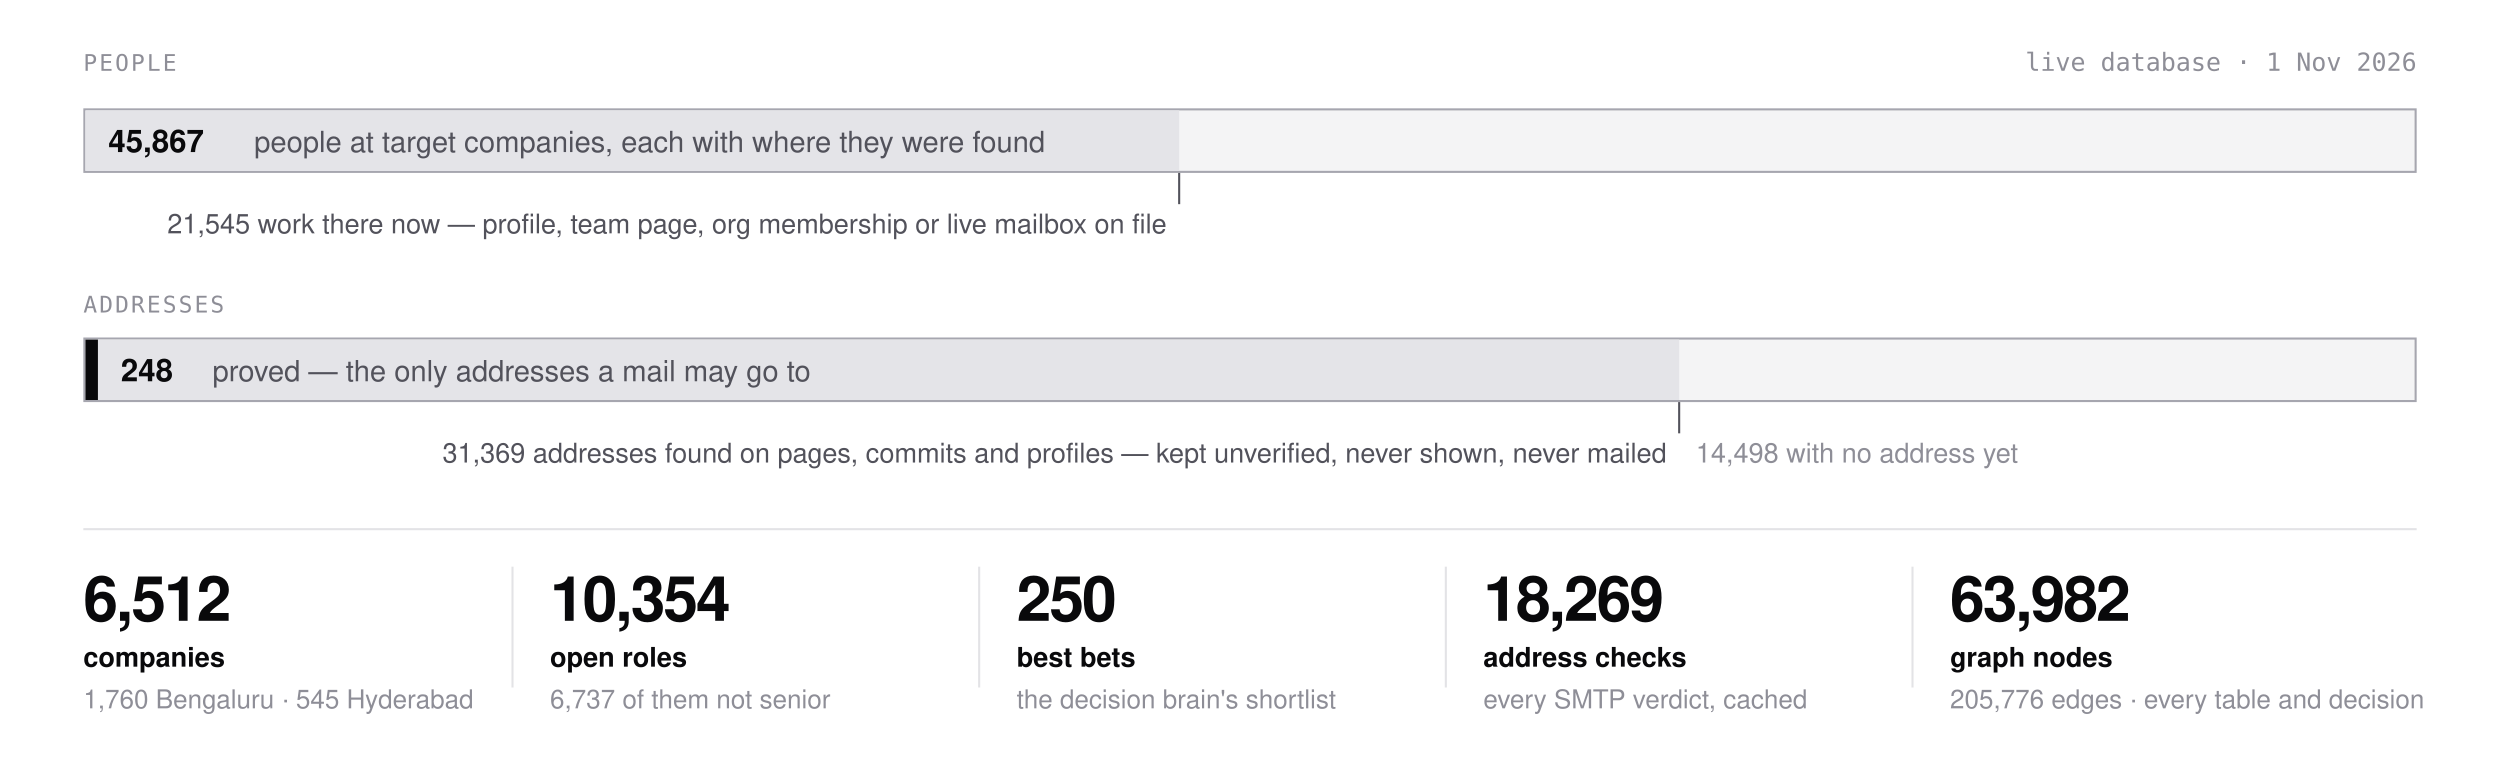
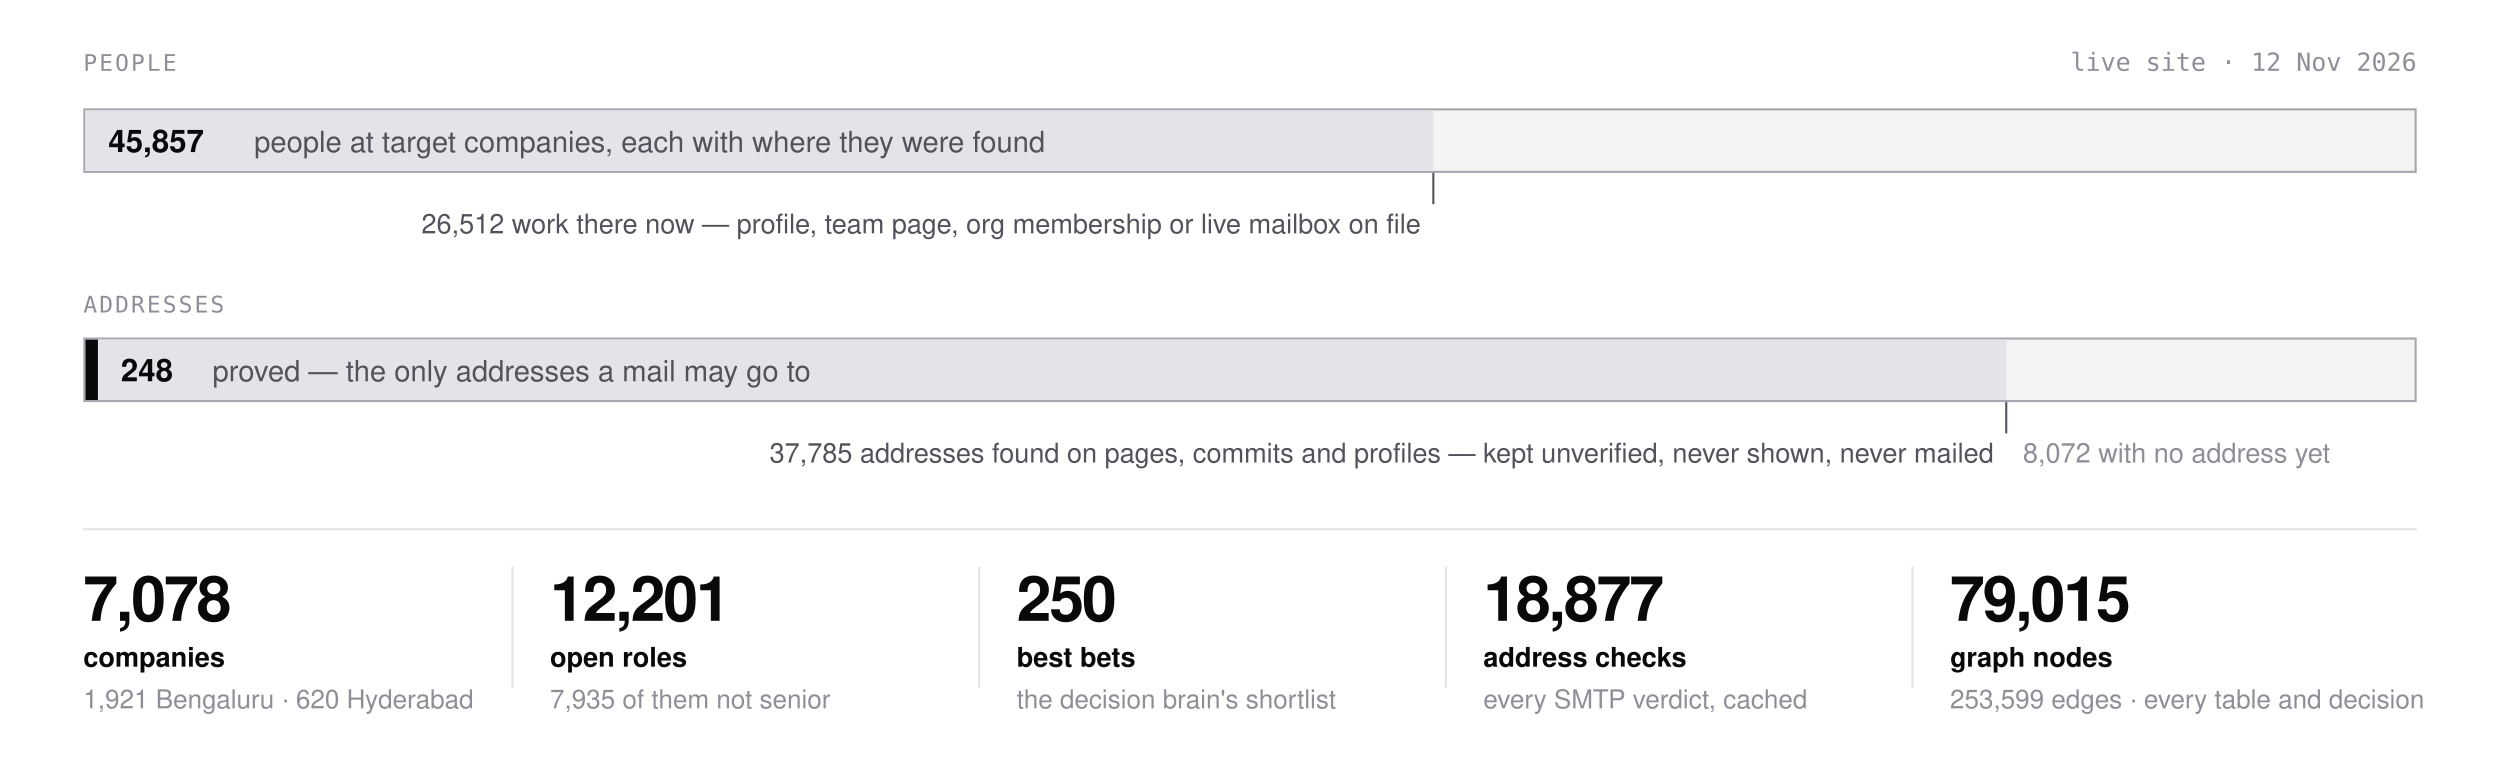
- <svg xmlns="http://www.w3.org/2000/svg" viewBox="0 0 1200 372" width="1200" height="372" role="img" aria-label="Of 45,867 people found, 248 have a proved address a mail may go to; 31,369 found addresses are kept unverified and never mailed" font-family="&quot;Inter Tight&quot;, -apple-system, &quot;Segoe UI&quot;, Helvetica, Arial, sans-serif">
+ <svg xmlns="http://www.w3.org/2000/svg" viewBox="0 0 1200 372" width="1200" height="372" role="img" aria-label="Of 45,857 people found, 248 have a proved address a mail may go to; 37,785 found addresses are kept unverified and never mailed" font-family="&quot;Inter Tight&quot;, -apple-system, &quot;Segoe UI&quot;, Helvetica, Arial, sans-serif">
  <text x="40" y="34" font-size="11" font-weight="400" fill="#8e8e97" text-anchor="start" font-family="&quot;Azeret Mono&quot;, ui-monospace, &quot;SF Mono&quot;, Menlo, Consolas, monospace" letter-spacing="1">PEOPLE</text>
-   <text x="1160" y="34" font-size="12" font-weight="400" fill="#8e8e97" text-anchor="end" font-family="&quot;Azeret Mono&quot;, ui-monospace, &quot;SF Mono&quot;, Menlo, Consolas, monospace">live database · 1 Nov 2026</text>
+   <text x="1160" y="34" font-size="12" font-weight="400" fill="#8e8e97" text-anchor="end" font-family="&quot;Azeret Mono&quot;, ui-monospace, &quot;SF Mono&quot;, Menlo, Consolas, monospace">live site · 12 Nov 2026</text>
  <rect x="40.5" y="52.5" width="1119" height="30" rx="0" fill="#f4f4f5" stroke="#a6a6af" stroke-width="1" />
-   <rect x="41" y="53" width="525" height="29" fill="#e4e4e8" />
-   <text x="52" y="73" font-size="15" font-weight="700" fill="#09090b" text-anchor="start">45,867</text>
+   <rect x="41" y="53" width="647" height="29" fill="#e4e4e8" />
+   <text x="52" y="73" font-size="15" font-weight="700" fill="#09090b" text-anchor="start">45,857</text>
  <text x="122" y="73" font-size="14" font-weight="400" fill="#52525b" text-anchor="start">people at target companies, each with where they were found</text>
-   <line x1="566" y1="83" x2="566" y2="98" stroke="#52525b" stroke-width="1" stroke-linecap="butt" />
-   <text x="560" y="112" font-size="13" font-weight="400" fill="#52525b" text-anchor="end">21,545 work there now — profile, team page, org membership or live mailbox on file</text>
+   <line x1="688" y1="83" x2="688" y2="98" stroke="#52525b" stroke-width="1" stroke-linecap="butt" />
+   <text x="682" y="112" font-size="13" font-weight="400" fill="#52525b" text-anchor="end">26,512 work there now — profile, team page, org membership or live mailbox on file</text>
  <text x="40" y="150" font-size="11" font-weight="400" fill="#8e8e97" text-anchor="start" font-family="&quot;Azeret Mono&quot;, ui-monospace, &quot;SF Mono&quot;, Menlo, Consolas, monospace" letter-spacing="1">ADDRESSES</text>
  <rect x="40.5" y="162.5" width="1119" height="30" rx="0" fill="#f4f4f5" stroke="#a6a6af" stroke-width="1" />
-   <rect x="41" y="163" width="765" height="29" fill="#e4e4e8" />
+   <rect x="41" y="163" width="922" height="29" fill="#e4e4e8" />
  <rect x="41" y="163" width="6" height="29" fill="#09090b" />
  <text x="58" y="183" font-size="15" font-weight="700" fill="#09090b" text-anchor="start">248</text>
  <text x="102" y="183" font-size="14" font-weight="400" fill="#52525b" text-anchor="start">proved — the only addresses a mail may go to</text>
-   <line x1="806" y1="193" x2="806" y2="208" stroke="#52525b" stroke-width="1" stroke-linecap="butt" />
-   <text x="800" y="222" font-size="13" font-weight="400" fill="#52525b" text-anchor="end">31,369 addresses found on pages, commits and profiles — kept unverified, never shown, never mailed</text>
-   <text x="814" y="222" font-size="13" font-weight="400" fill="#8e8e97" text-anchor="start">14,498 with no address yet</text>
+   <line x1="963" y1="193" x2="963" y2="208" stroke="#52525b" stroke-width="1" stroke-linecap="butt" />
+   <text x="957" y="222" font-size="13" font-weight="400" fill="#52525b" text-anchor="end">37,785 addresses found on pages, commits and profiles — kept unverified, never shown, never mailed</text>
+   <text x="971" y="222" font-size="13" font-weight="400" fill="#8e8e97" text-anchor="start">8,072 with no address yet</text>
  <line x1="40" y1="254" x2="1160" y2="254" stroke="#e3e3e6" stroke-width="1" stroke-linecap="butt" />
-   <text x="40" y="298" font-size="30" font-weight="600" fill="#09090b" text-anchor="start" font-family="&quot;Bricolage Grotesque&quot;, &quot;Inter Tight&quot;, -apple-system, &quot;Segoe UI&quot;, Helvetica, Arial, sans-serif" letter-spacing="-1">6,512</text>
+   <text x="40" y="298" font-size="30" font-weight="600" fill="#09090b" text-anchor="start" font-family="&quot;Bricolage Grotesque&quot;, &quot;Inter Tight&quot;, -apple-system, &quot;Segoe UI&quot;, Helvetica, Arial, sans-serif" letter-spacing="-1">7,078</text>
  <text x="40" y="320" font-size="13" font-weight="600" fill="#09090b" text-anchor="start">companies</text>
-   <text x="40" y="340" font-size="12.5" font-weight="400" fill="#8e8e97" text-anchor="start">1,760 Bengaluru · 545 Hyderabad</text>
+   <text x="40" y="340" font-size="12.5" font-weight="400" fill="#8e8e97" text-anchor="start">1,921 Bengaluru · 620 Hyderabad</text>
  <line x1="246" y1="272" x2="246" y2="330" stroke="#e3e3e6" stroke-width="1" stroke-linecap="butt" />
-   <text x="264" y="298" font-size="30" font-weight="600" fill="#09090b" text-anchor="start" font-family="&quot;Bricolage Grotesque&quot;, &quot;Inter Tight&quot;, -apple-system, &quot;Segoe UI&quot;, Helvetica, Arial, sans-serif" letter-spacing="-1">10,354</text>
+   <text x="264" y="298" font-size="30" font-weight="600" fill="#09090b" text-anchor="start" font-family="&quot;Bricolage Grotesque&quot;, &quot;Inter Tight&quot;, -apple-system, &quot;Segoe UI&quot;, Helvetica, Arial, sans-serif" letter-spacing="-1">12,201</text>
  <text x="264" y="320" font-size="13" font-weight="600" fill="#09090b" text-anchor="start">open roles</text>
-   <text x="264" y="340" font-size="12.5" font-weight="400" fill="#8e8e97" text-anchor="start">6,737 of them not senior</text>
+   <text x="264" y="340" font-size="12.5" font-weight="400" fill="#8e8e97" text-anchor="start">7,935 of them not senior</text>
  <line x1="470" y1="272" x2="470" y2="330" stroke="#e3e3e6" stroke-width="1" stroke-linecap="butt" />
  <text x="488" y="298" font-size="30" font-weight="600" fill="#09090b" text-anchor="start" font-family="&quot;Bricolage Grotesque&quot;, &quot;Inter Tight&quot;, -apple-system, &quot;Segoe UI&quot;, Helvetica, Arial, sans-serif" letter-spacing="-1">250</text>
  <text x="488" y="320" font-size="13" font-weight="600" fill="#09090b" text-anchor="start">best bets</text>
  <text x="488" y="340" font-size="12.5" font-weight="400" fill="#8e8e97" text-anchor="start">the decision brain's shortlist</text>
  <line x1="694" y1="272" x2="694" y2="330" stroke="#e3e3e6" stroke-width="1" stroke-linecap="butt" />
-   <text x="712" y="298" font-size="30" font-weight="600" fill="#09090b" text-anchor="start" font-family="&quot;Bricolage Grotesque&quot;, &quot;Inter Tight&quot;, -apple-system, &quot;Segoe UI&quot;, Helvetica, Arial, sans-serif" letter-spacing="-1">18,269</text>
+   <text x="712" y="298" font-size="30" font-weight="600" fill="#09090b" text-anchor="start" font-family="&quot;Bricolage Grotesque&quot;, &quot;Inter Tight&quot;, -apple-system, &quot;Segoe UI&quot;, Helvetica, Arial, sans-serif" letter-spacing="-1">18,877</text>
  <text x="712" y="320" font-size="13" font-weight="600" fill="#09090b" text-anchor="start">address checks</text>
  <text x="712" y="340" font-size="12.5" font-weight="400" fill="#8e8e97" text-anchor="start">every SMTP verdict, cached</text>
  <line x1="918" y1="272" x2="918" y2="330" stroke="#e3e3e6" stroke-width="1" stroke-linecap="butt" />
-   <text x="936" y="298" font-size="30" font-weight="600" fill="#09090b" text-anchor="start" font-family="&quot;Bricolage Grotesque&quot;, &quot;Inter Tight&quot;, -apple-system, &quot;Segoe UI&quot;, Helvetica, Arial, sans-serif" letter-spacing="-1">63,982</text>
+   <text x="936" y="298" font-size="30" font-weight="600" fill="#09090b" text-anchor="start" font-family="&quot;Bricolage Grotesque&quot;, &quot;Inter Tight&quot;, -apple-system, &quot;Segoe UI&quot;, Helvetica, Arial, sans-serif" letter-spacing="-1">79,015</text>
  <text x="936" y="320" font-size="13" font-weight="600" fill="#09090b" text-anchor="start">graph nodes</text>
-   <text x="936" y="340" font-size="12.5" font-weight="400" fill="#8e8e97" text-anchor="start">205,776 edges · every table and decision</text>
+   <text x="936" y="340" font-size="12.5" font-weight="400" fill="#8e8e97" text-anchor="start">253,599 edges · every table and decision</text>
</svg>
